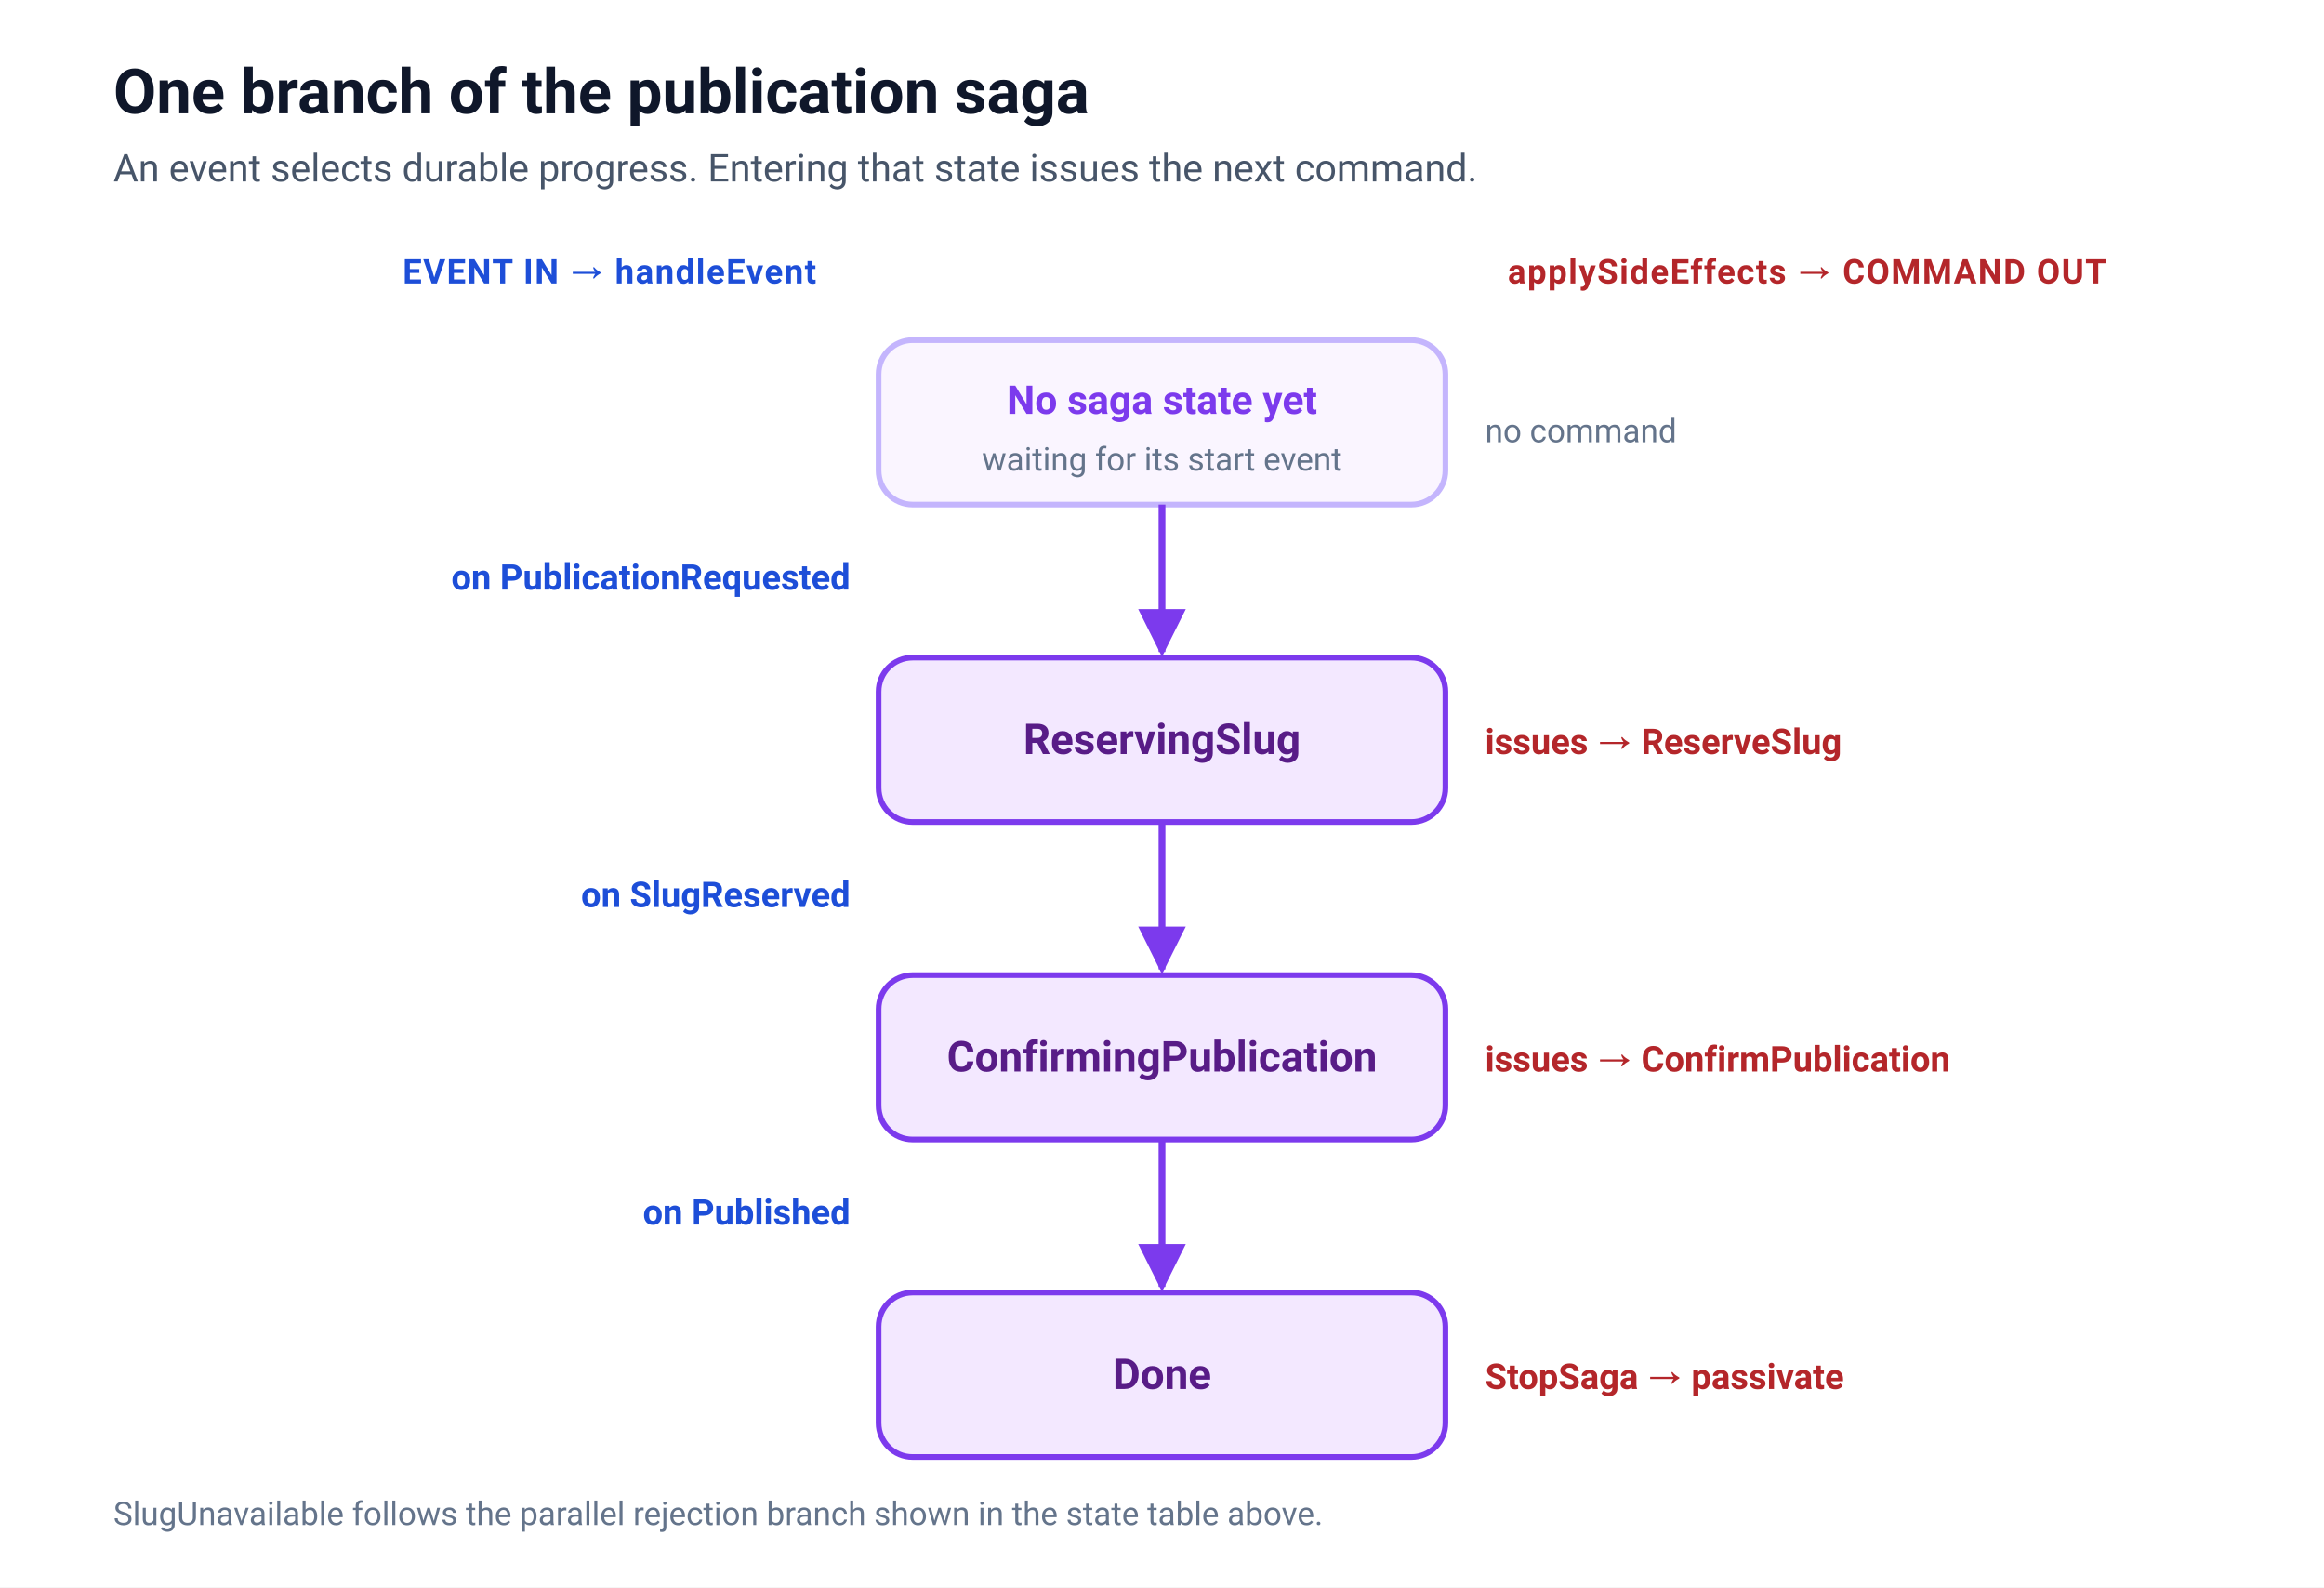
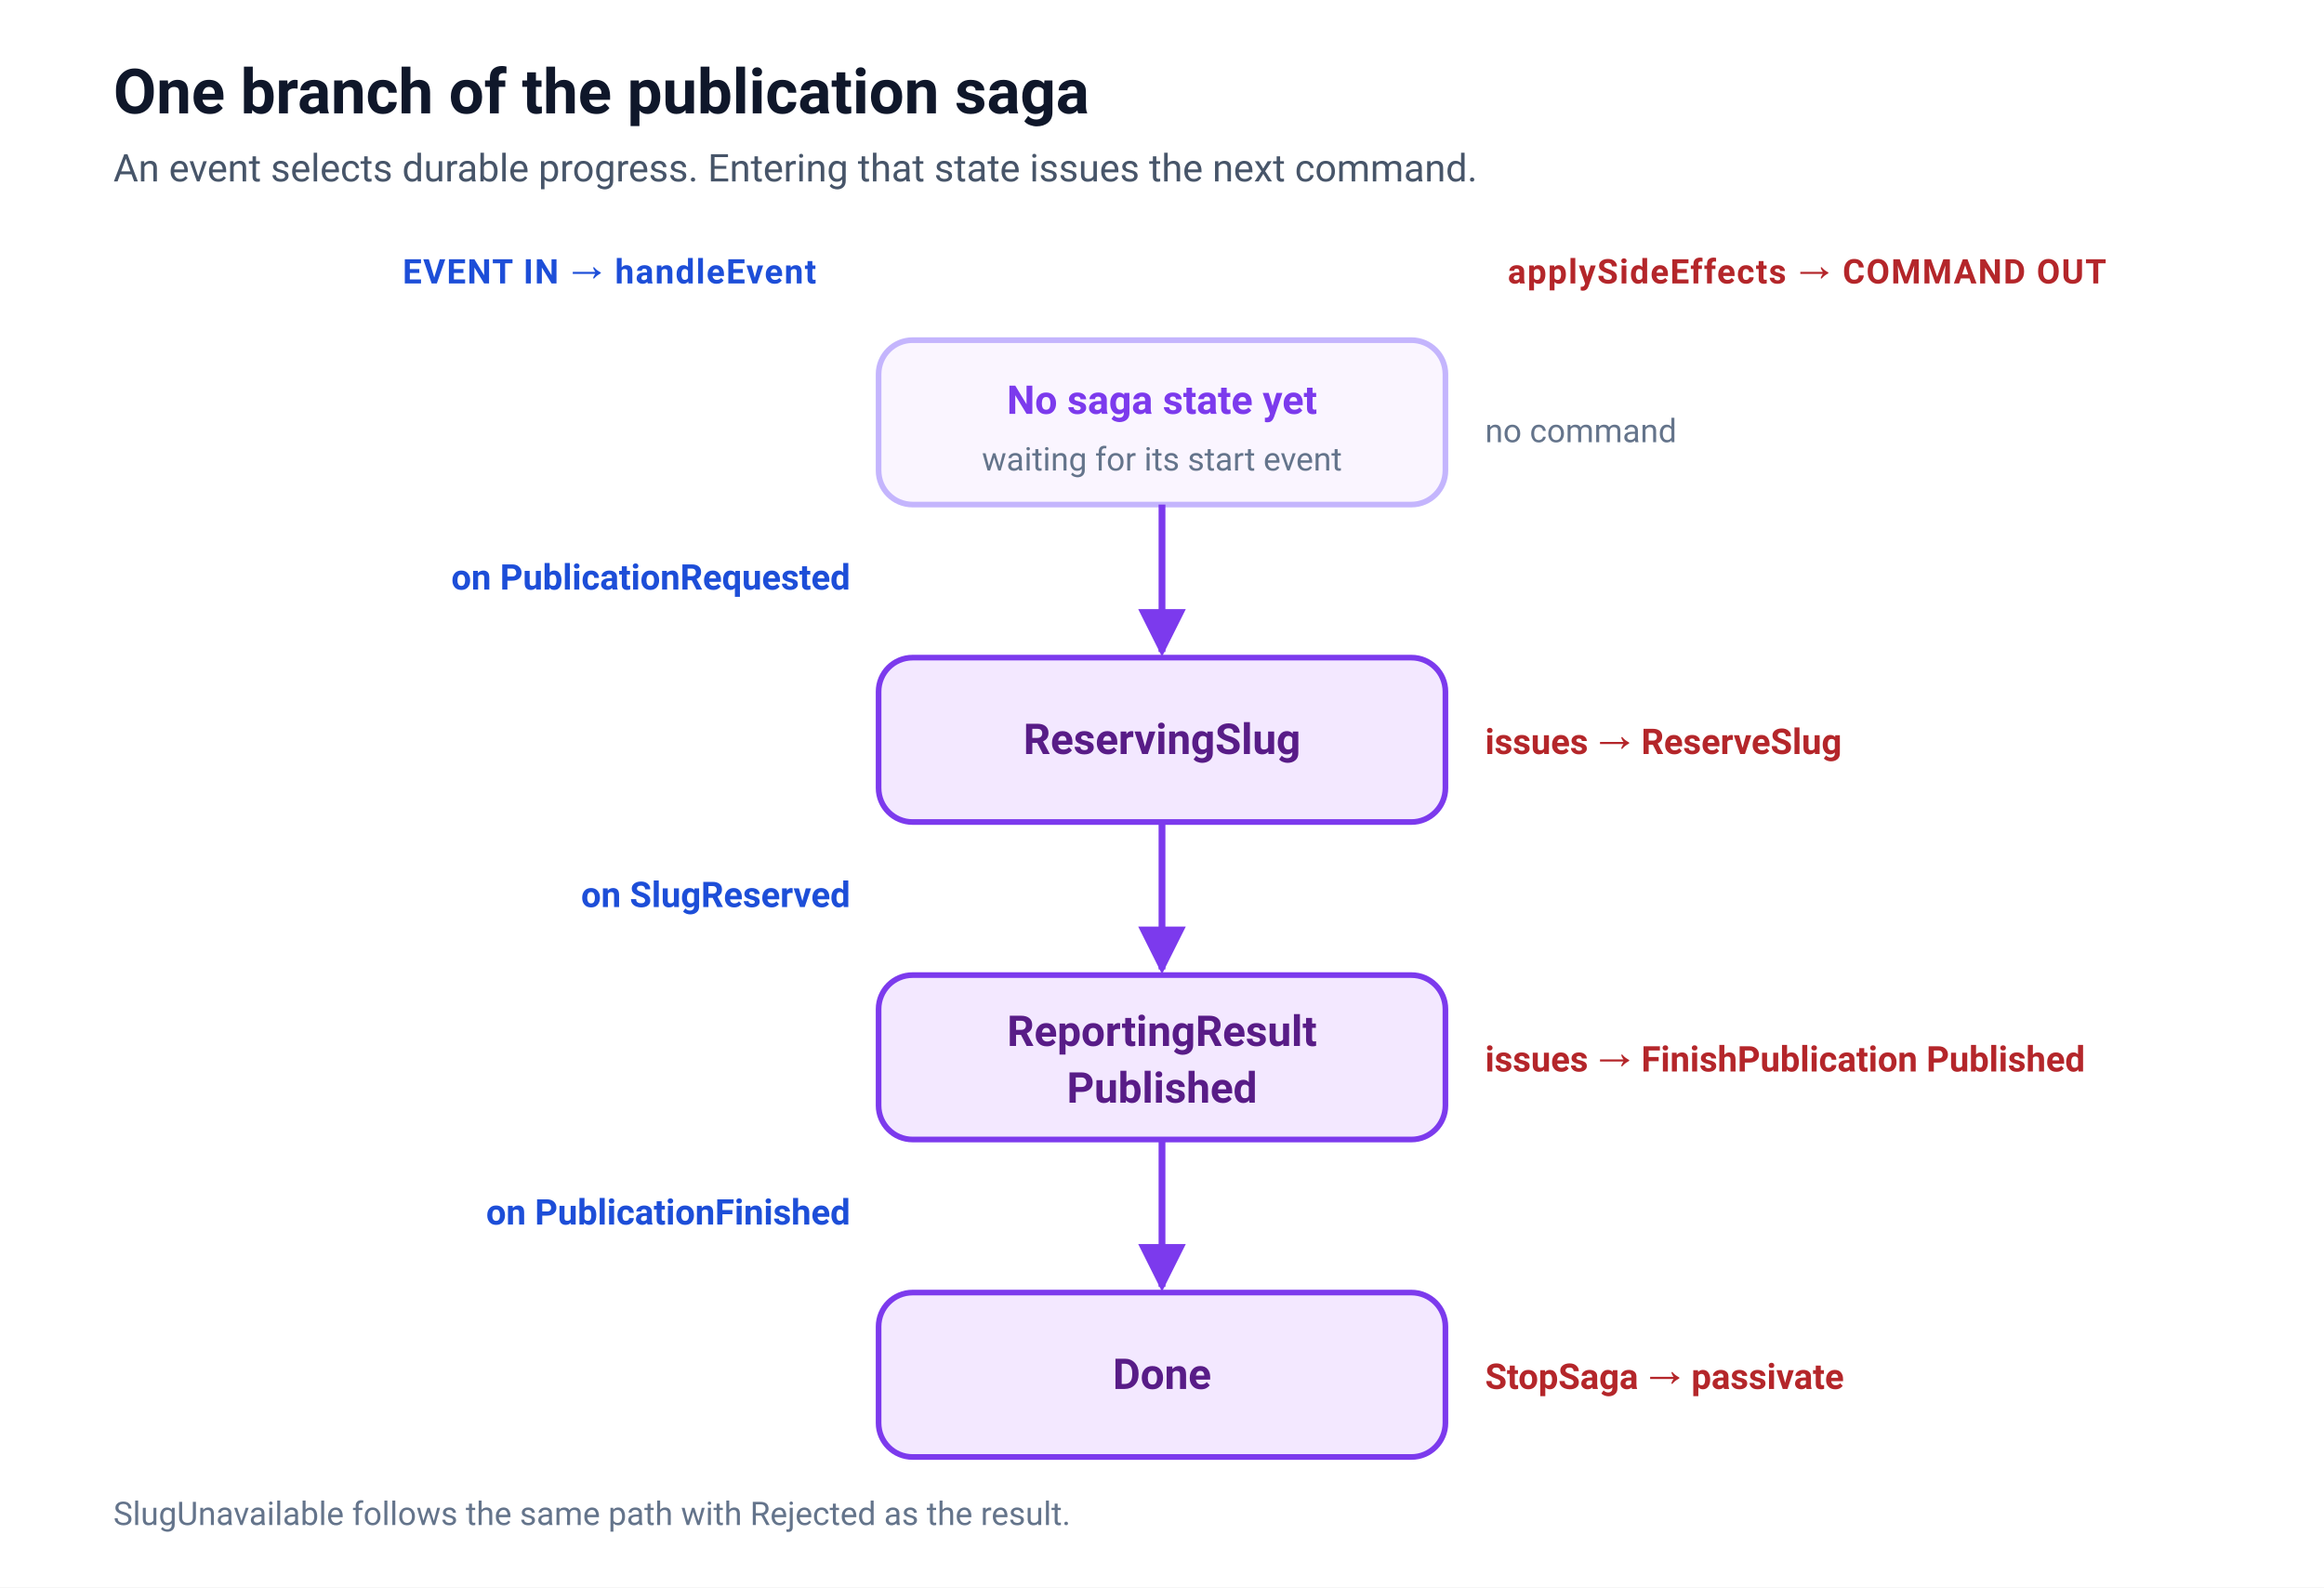
<svg xmlns="http://www.w3.org/2000/svg" viewBox="0 0 820 560" font-family="-apple-system, BlinkMacSystemFont, 'Segoe UI', Roboto, Helvetica, Arial, sans-serif">
  <defs>
    <marker id="l-purple" viewBox="0 0 10 10" refX="9" refY="5" markerWidth="7" markerHeight="7" orient="auto-start-reverse">
      <path d="M0,0 L10,5 L0,10 z" fill="#7C3AED" />
    </marker>
    <style>
      .title { font-size:22px; font-weight:700; fill:#0F172A; }
      .subtitle { font-size:13.5px; fill:#475569; }
      .hdr { font-size:12px; font-weight:700; letter-spacing:0.04em; }
      .st { fill:#F3E8FF; stroke:#7C3AED; stroke-width:2; }
      .stf { fill:#FAF5FF; stroke:#C4B5FD; stroke-width:2; }
      .stlbl { font-size:15px; font-weight:700; fill:#581C87; }
      .stlblf { font-size:14px; font-weight:700; fill:#7C3AED; }
      .edge-p { fill:none; stroke:#7C3AED; stroke-width:2.4; }
      .evt { font-size:12.5px; font-weight:600; fill:#1D4ED8; }
      .cmd { font-size:12.5px; font-weight:600; fill:#B4262A; }
      .note { font-size:11.5px; fill:#64748B; }
    </style>
  </defs>
  <rect width="820" height="560" fill="#FFFFFF" />
  <text class="title" x="40" y="40">One branch of the publication saga</text>
  <text class="subtitle" x="40" y="64">An event selects durable progress. Entering that state issues the next command.</text>
  <text class="hdr" x="288" y="100" text-anchor="end" fill="#1D4ED8">EVENT IN  →  handleEvent</text>
  <text class="hdr" x="532" y="100" fill="#B4262A">applySideEffects  →  COMMAND OUT</text>
  <rect class="stf" x="310" y="120" width="200" height="58" rx="12" />
  <text class="stlblf" x="410" y="146" text-anchor="middle">No saga state yet</text>
  <text class="note" x="410" y="166" text-anchor="middle">waiting for its start event</text>
  <rect class="st" x="310" y="232" width="200" height="58" rx="12" />
  <text class="stlbl" x="410" y="266" text-anchor="middle">ReservingSlug</text>
  <rect class="st" x="310" y="344" width="200" height="58" rx="12" />
-   <text class="stlbl" x="410" y="378" text-anchor="middle">ConfirmingPublication</text>
+   <text class="stlbl" x="410" y="369" text-anchor="middle">ReportingResult</text>
+   <text class="stlbl" x="410" y="389" text-anchor="middle">Published</text>
  <rect class="st" x="310" y="456" width="200" height="58" rx="12" />
  <text class="stlbl" x="410" y="490" text-anchor="middle">Done</text>
  <path class="edge-p" d="M410,178 L410,230" marker-end="url(#l-purple)" />
  <path class="edge-p" d="M410,290 L410,342" marker-end="url(#l-purple)" />
  <path class="edge-p" d="M410,402 L410,454" marker-end="url(#l-purple)" />
  <text class="evt" x="300" y="208" text-anchor="end">on PublicationRequested</text>
  <text class="evt" x="300" y="320" text-anchor="end">on SlugReserved</text>
-   <text class="evt" x="300" y="432" text-anchor="end">on Published</text>
+   <text class="evt" x="300" y="432" text-anchor="end">on PublicationFinished</text>
  <text class="note" x="524" y="156">no command</text>
  <text class="cmd" x="524" y="266">issues → ReserveSlug</text>
-   <text class="cmd" x="524" y="378">issues → ConfirmPublication</text>
+   <text class="cmd" x="524" y="378">issues → FinishPublication Published</text>
  <text class="cmd" x="524" y="490">StopSaga → passivate</text>
-   <text class="note" x="40" y="538">SlugUnavailable follows the parallel rejection branch shown in the state table above.</text>
+   <text class="note" x="40" y="538">SlugUnavailable follows the same path with Rejected as the result.</text>
</svg>
